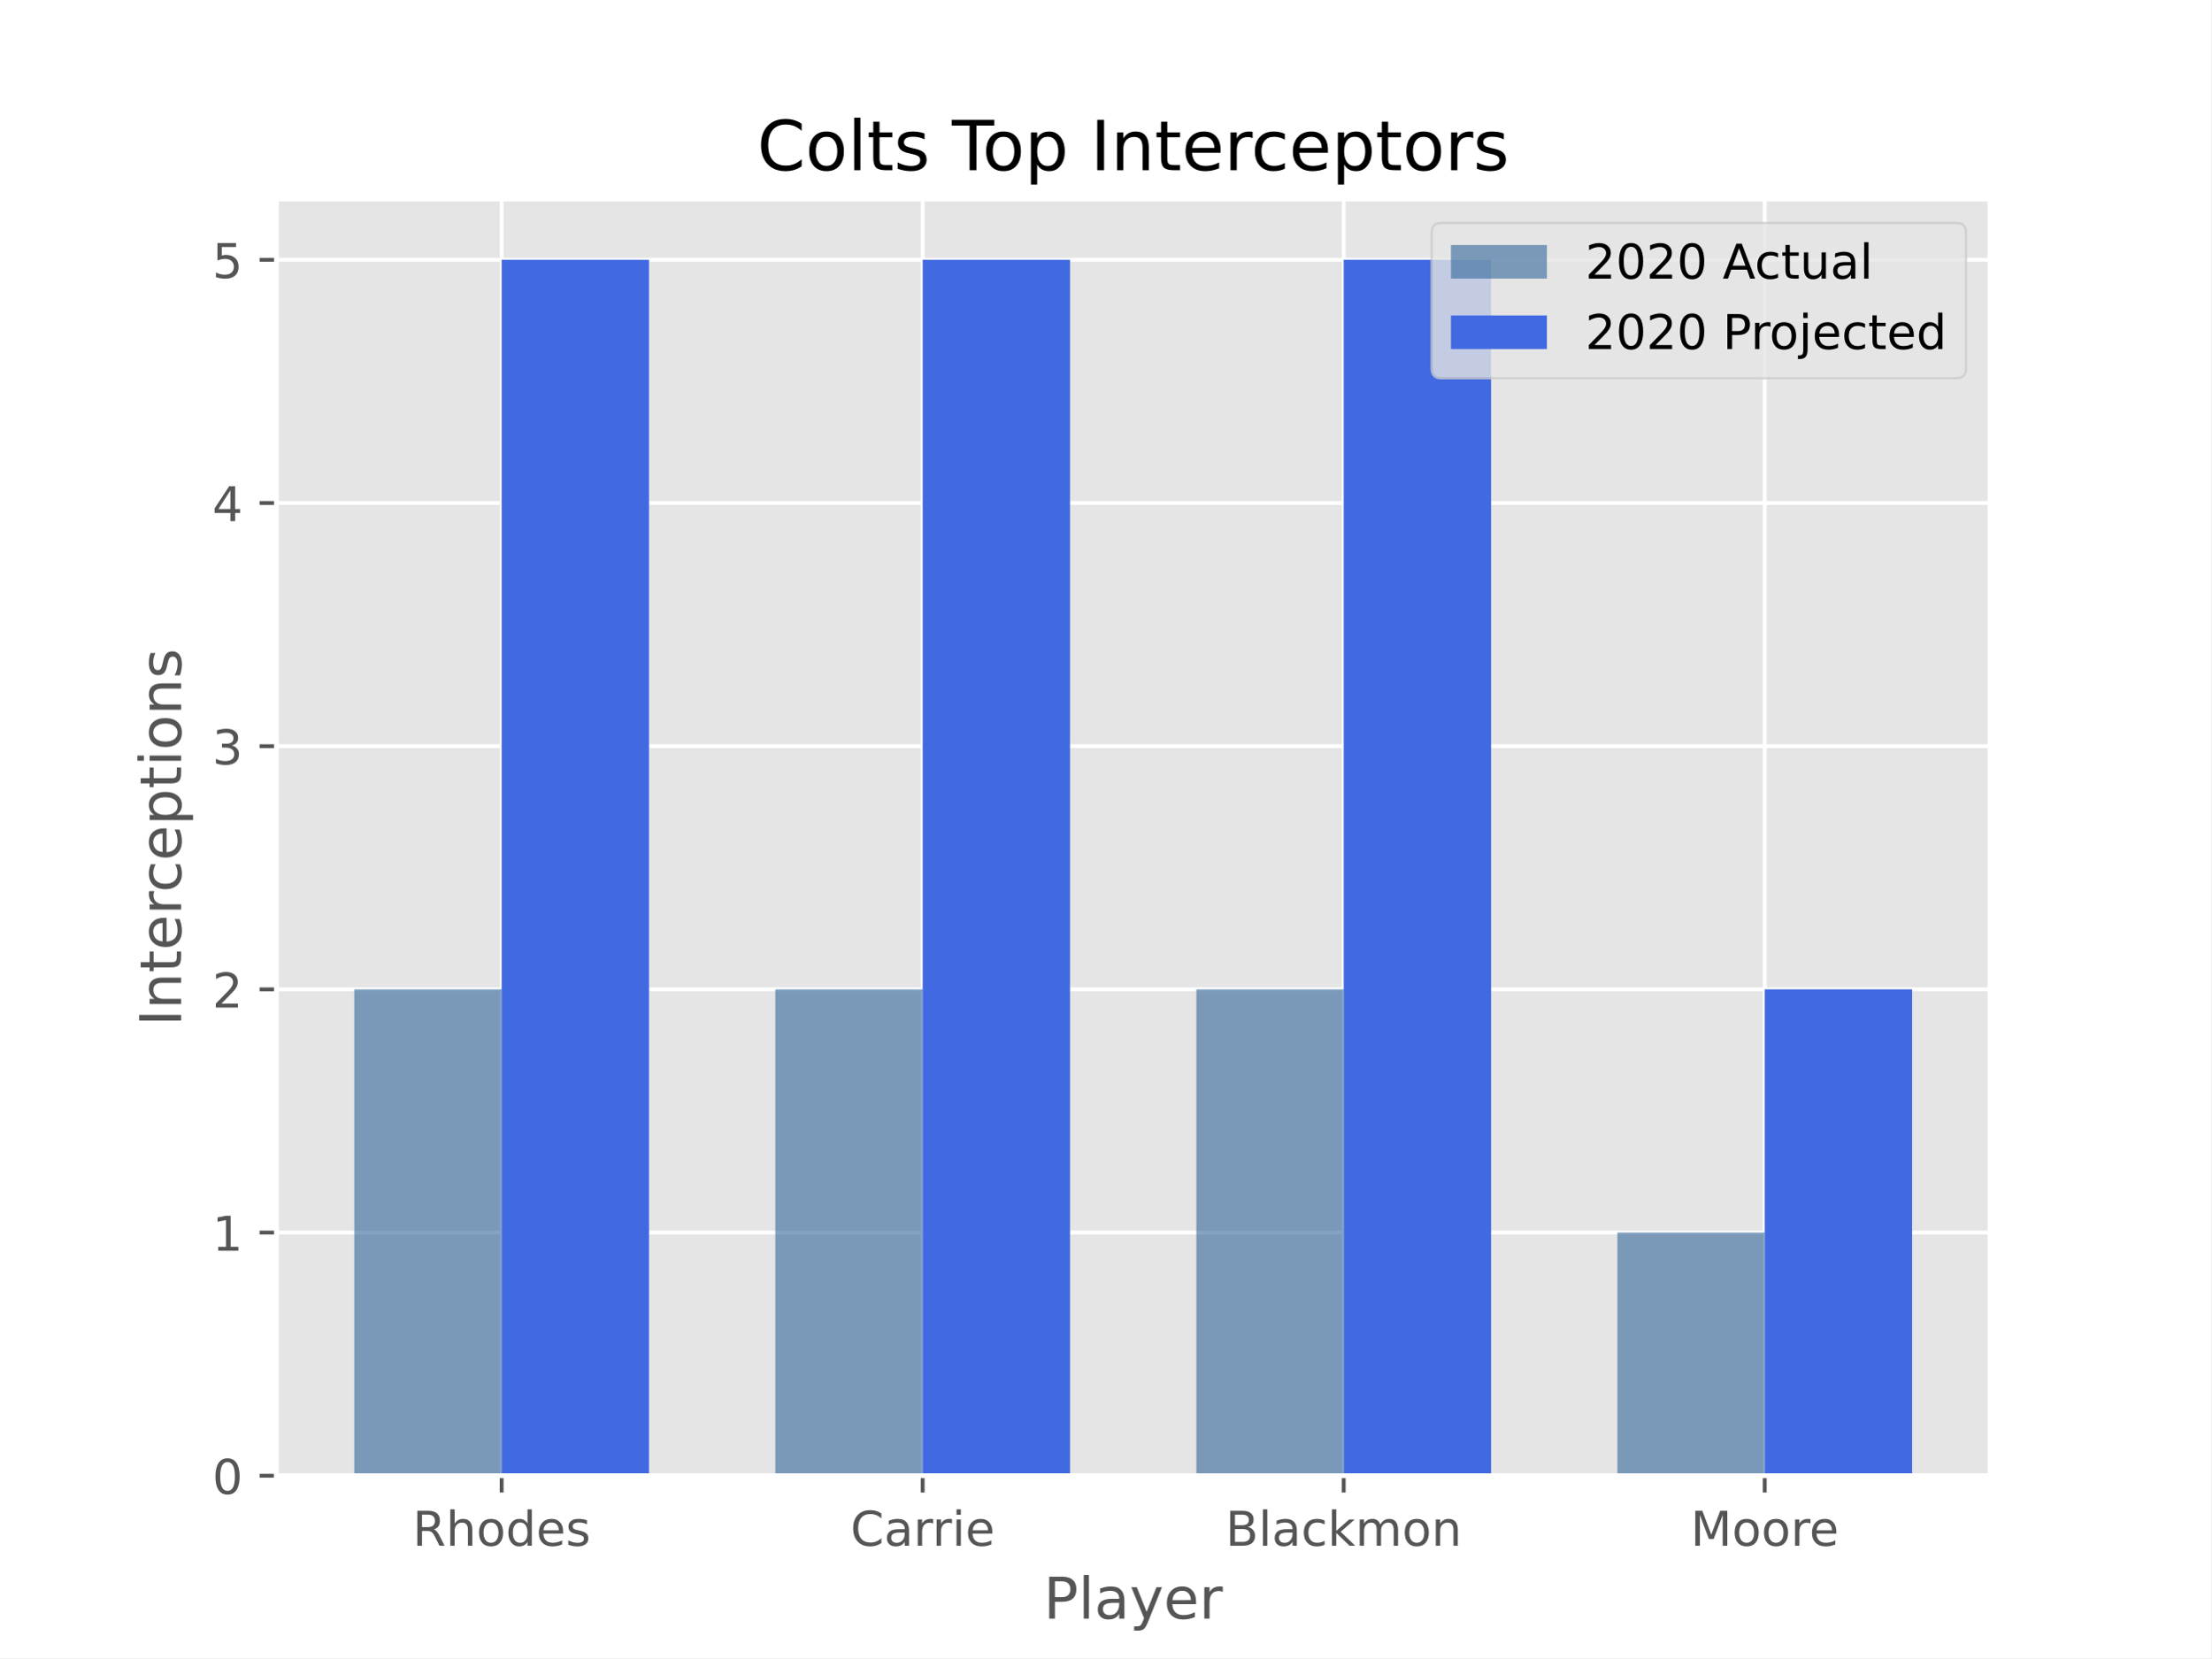
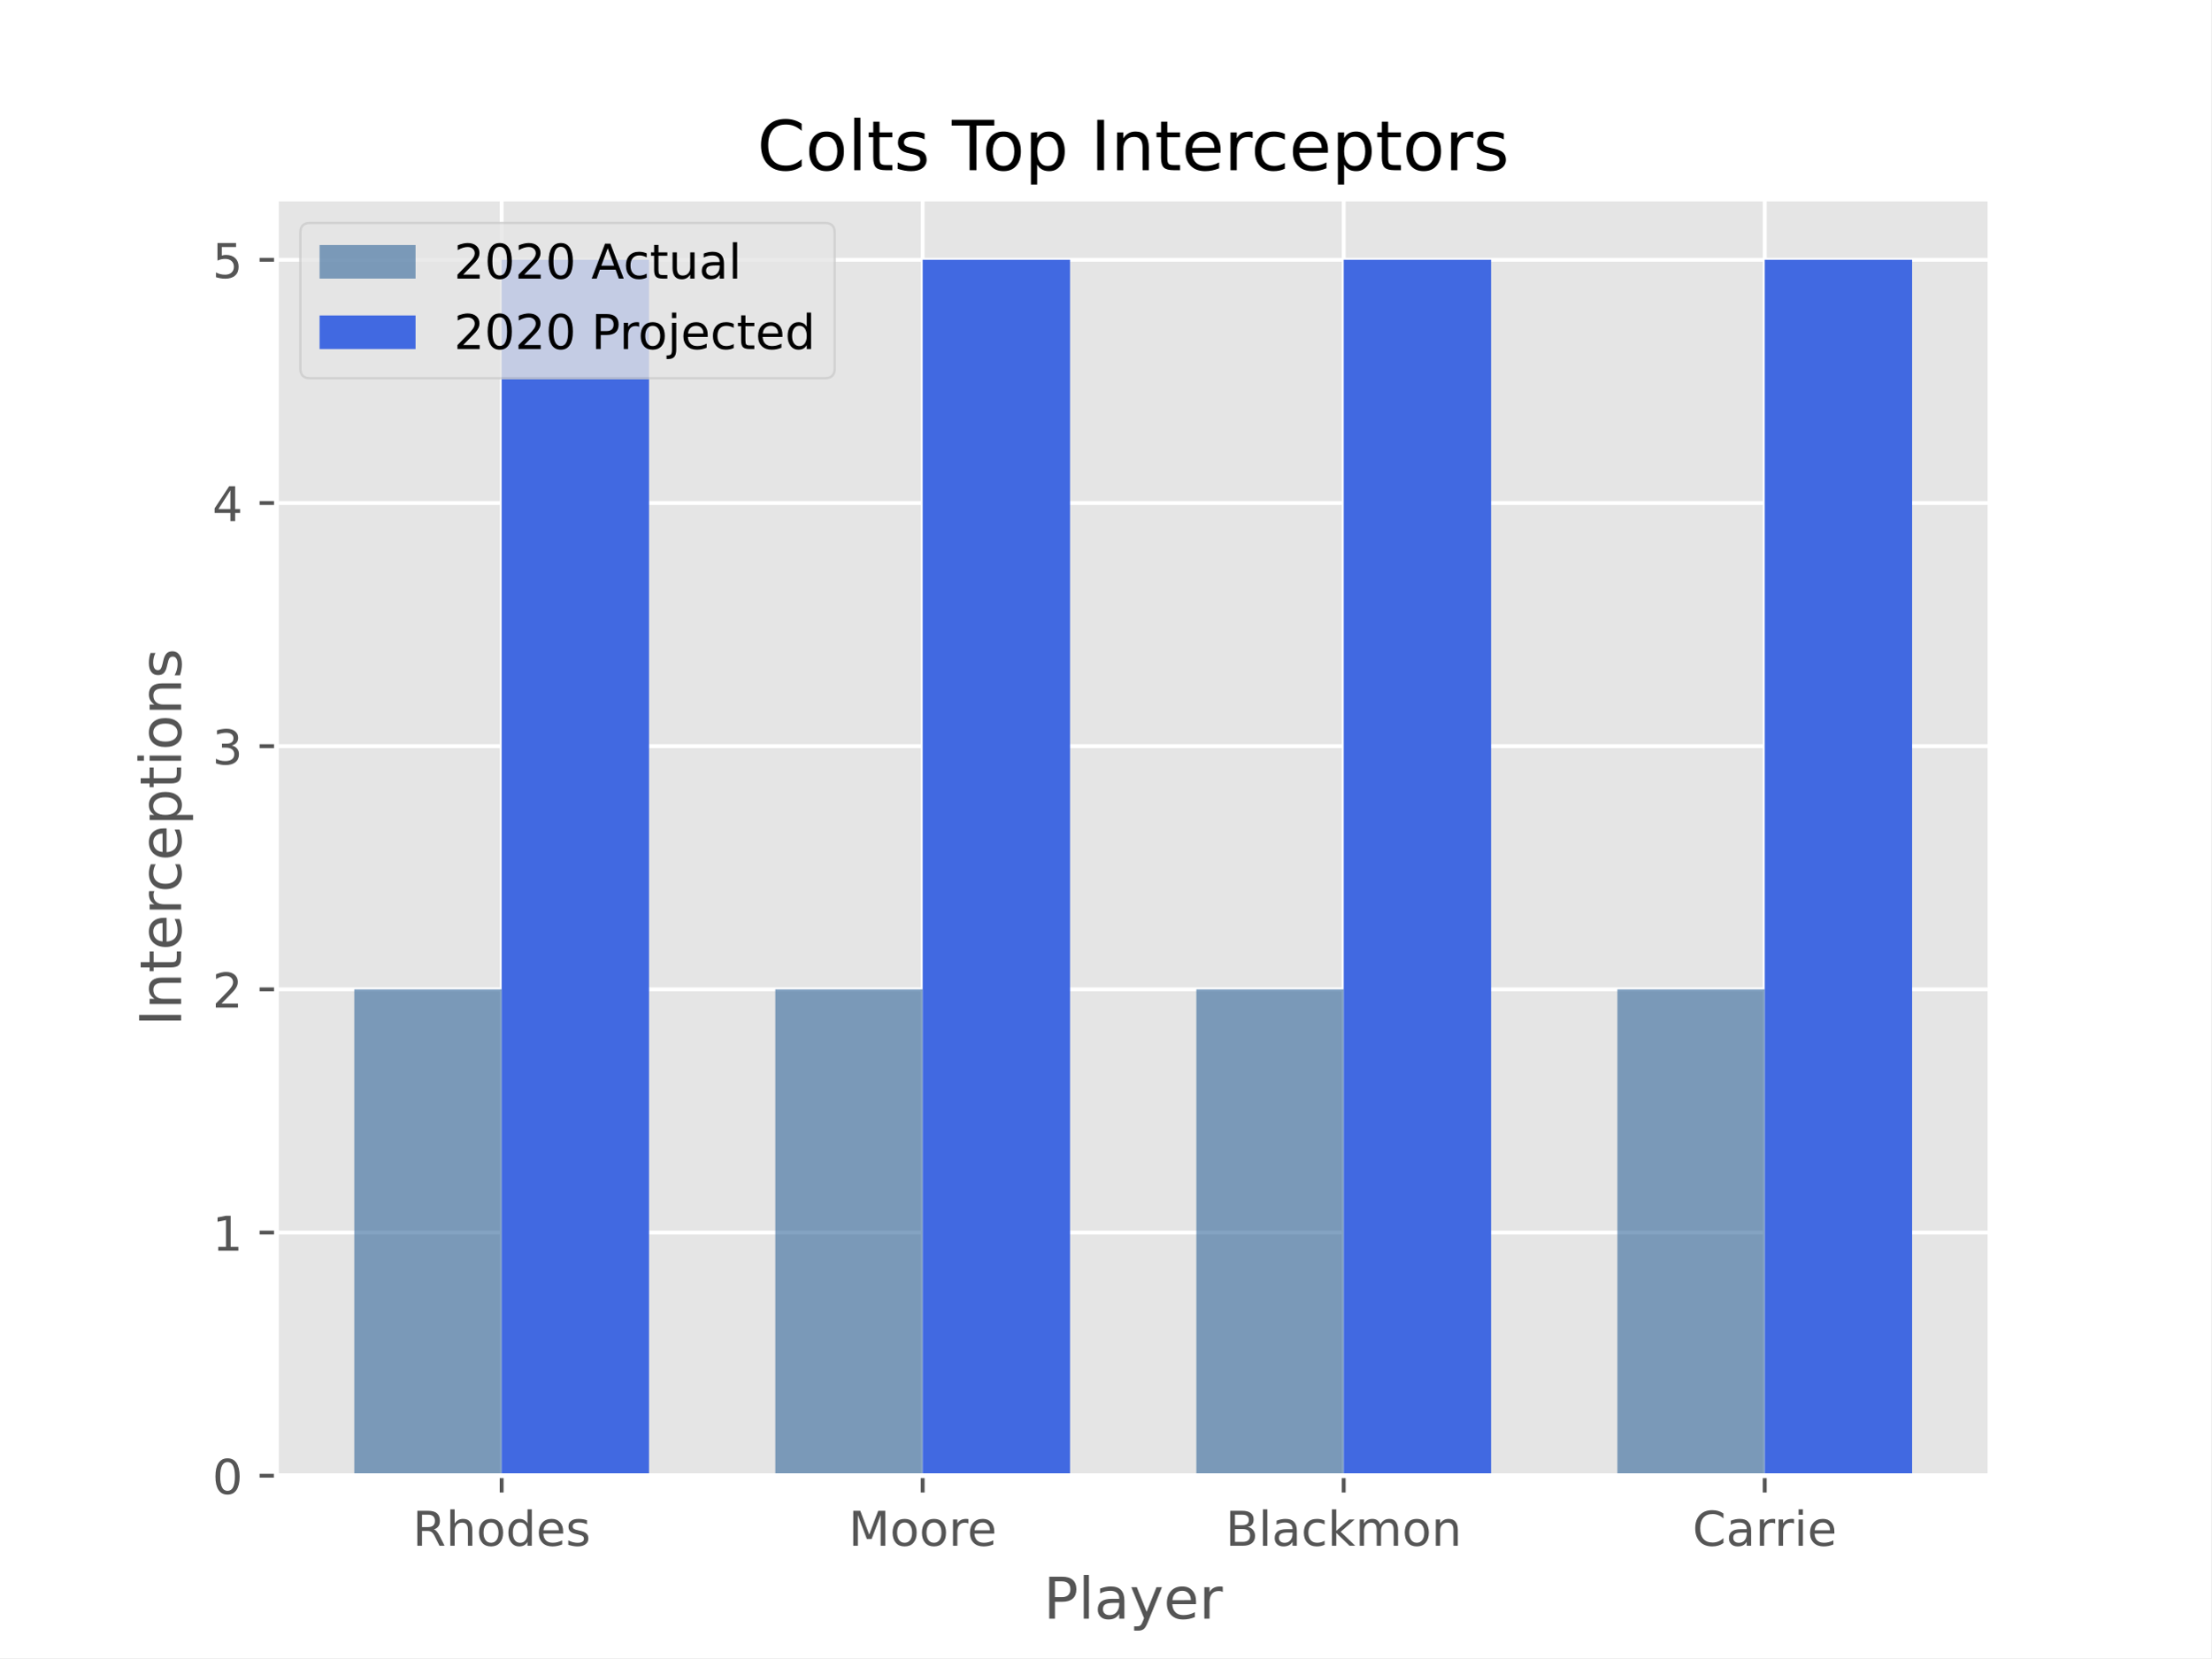
<svg xmlns="http://www.w3.org/2000/svg" xmlns:xlink="http://www.w3.org/1999/xlink" height="345.6pt" version="1.1" viewBox="0 0 460.8 345.6" width="460.8pt">
  <defs>
    <style type="text/css">*{stroke-linecap:butt;stroke-linejoin:round;}</style>
  </defs>
  <g id="figure_1">
    <g id="patch_1">
      <path d="M 0 345.6  L 460.8 345.6  L 460.8 0  L 0 0  z " style="fill:#ffffff;" />
    </g>
    <g id="axes_1">
      <g id="patch_2">
        <path d="M 57.6 307.584  L 414.72 307.584  L 414.72 41.472  L 57.6 41.472  z " style="fill:#e5e5e5;" />
      </g>
      <g id="matplotlib.axis_1">
        <g id="xtick_1">
          <g id="line2d_1">
-             <path clip-path="url(#p388bcff1bb)" d="M 104.543 307.584  L 104.543 41.472  " style="fill:none;stroke:#ffffff;stroke-linecap:square;stroke-width:0.8;" />
+             <path clip-path="url(#p733bdbd121)" d="M 104.543 307.584  L 104.543 41.472  " style="fill:none;stroke:#ffffff;stroke-linecap:square;stroke-width:0.8;" />
          </g>
          <g id="line2d_2">
            <defs>
-               <path d="M 0 0  L 0 3.5  " id="me43c3da1ae" style="stroke:#555555;stroke-width:0.8;" />
-             </defs>
-             <g>
-               <use style="fill:#555555;stroke:#555555;stroke-width:0.8;" x="104.543" xlink:href="#me43c3da1ae" y="307.584" />
+               <path d="M 0 0  L 0 3.5  " id="me37e9d8621" style="stroke:#555555;stroke-width:0.8;" />
+             </defs>
+             <g>
+               <use style="fill:#555555;stroke:#555555;stroke-width:0.8;" x="104.543" xlink:href="#me37e9d8621" y="307.584" />
            </g>
          </g>
          <g id="text_1">
            <g style="fill:#555555;" transform="translate(85.98548 322.1824)scale(0.1 -0.1)">
              <defs>
                <path d="M 44.391 34.188  Q 47.562 33.109 50.562 29.594  Q 53.562 26.078 56.594 19.922  L 66.609 0  L 56 0  L 46.688 18.703  Q 43.062 26.031 39.672 28.422  Q 36.281 30.812 30.422 30.812  L 19.672 30.812  L 19.672 0  L 9.812 0  L 9.812 72.906  L 32.078 72.906  Q 44.578 72.906 50.734 67.672  Q 56.891 62.453 56.891 51.906  Q 56.891 45.016 53.688 40.469  Q 50.484 35.938 44.391 34.188  z M 19.672 64.797  L 19.672 38.922  L 32.078 38.922  Q 39.203 38.922 42.844 42.219  Q 46.484 45.516 46.484 51.906  Q 46.484 58.297 42.844 61.547  Q 39.203 64.797 32.078 64.797  z " id="DejaVuSans-82" />
                <path d="M 54.891 33.016  L 54.891 0  L 45.906 0  L 45.906 32.719  Q 45.906 40.484 42.875 44.328  Q 39.844 48.188 33.797 48.188  Q 26.516 48.188 22.312 43.547  Q 18.109 38.922 18.109 30.906  L 18.109 0  L 9.078 0  L 9.078 75.984  L 18.109 75.984  L 18.109 46.188  Q 21.344 51.125 25.703 53.562  Q 30.078 56 35.797 56  Q 45.219 56 50.047 50.172  Q 54.891 44.344 54.891 33.016  z " id="DejaVuSans-104" />
                <path d="M 30.609 48.391  Q 23.391 48.391 19.188 42.75  Q 14.984 37.109 14.984 27.297  Q 14.984 17.484 19.156 11.844  Q 23.344 6.203 30.609 6.203  Q 37.797 6.203 41.984 11.859  Q 46.188 17.531 46.188 27.297  Q 46.188 37.016 41.984 42.703  Q 37.797 48.391 30.609 48.391  z M 30.609 56  Q 42.328 56 49.016 48.375  Q 55.719 40.766 55.719 27.297  Q 55.719 13.875 49.016 6.219  Q 42.328 -1.422 30.609 -1.422  Q 18.844 -1.422 12.172 6.219  Q 5.516 13.875 5.516 27.297  Q 5.516 40.766 12.172 48.375  Q 18.844 56 30.609 56  z " id="DejaVuSans-111" />
                <path d="M 45.406 46.391  L 45.406 75.984  L 54.391 75.984  L 54.391 0  L 45.406 0  L 45.406 8.203  Q 42.578 3.328 38.25 0.953  Q 33.938 -1.422 27.875 -1.422  Q 17.969 -1.422 11.734 6.484  Q 5.516 14.406 5.516 27.297  Q 5.516 40.188 11.734 48.094  Q 17.969 56 27.875 56  Q 33.938 56 38.25 53.625  Q 42.578 51.266 45.406 46.391  z M 14.797 27.297  Q 14.797 17.391 18.875 11.75  Q 22.953 6.109 30.078 6.109  Q 37.203 6.109 41.297 11.75  Q 45.406 17.391 45.406 27.297  Q 45.406 37.203 41.297 42.844  Q 37.203 48.484 30.078 48.484  Q 22.953 48.484 18.875 42.844  Q 14.797 37.203 14.797 27.297  z " id="DejaVuSans-100" />
                <path d="M 56.203 29.594  L 56.203 25.203  L 14.891 25.203  Q 15.484 15.922 20.484 11.062  Q 25.484 6.203 34.422 6.203  Q 39.594 6.203 44.453 7.469  Q 49.312 8.734 54.109 11.281  L 54.109 2.781  Q 49.266 0.734 44.188 -0.344  Q 39.109 -1.422 33.891 -1.422  Q 20.797 -1.422 13.156 6.188  Q 5.516 13.812 5.516 26.812  Q 5.516 40.234 12.766 48.109  Q 20.016 56 32.328 56  Q 43.359 56 49.781 48.891  Q 56.203 41.797 56.203 29.594  z M 47.219 32.234  Q 47.125 39.594 43.094 43.984  Q 39.062 48.391 32.422 48.391  Q 24.906 48.391 20.391 44.141  Q 15.875 39.891 15.188 32.172  z " id="DejaVuSans-101" />
                <path d="M 44.281 53.078  L 44.281 44.578  Q 40.484 46.531 36.375 47.5  Q 32.281 48.484 27.875 48.484  Q 21.188 48.484 17.844 46.438  Q 14.5 44.391 14.5 40.281  Q 14.5 37.156 16.891 35.375  Q 19.281 33.594 26.516 31.984  L 29.594 31.297  Q 39.156 29.25 43.188 25.516  Q 47.219 21.781 47.219 15.094  Q 47.219 7.469 41.188 3.016  Q 35.156 -1.422 24.609 -1.422  Q 20.219 -1.422 15.453 -0.562  Q 10.688 0.297 5.422 2  L 5.422 11.281  Q 10.406 8.688 15.234 7.391  Q 20.062 6.109 24.812 6.109  Q 31.156 6.109 34.562 8.281  Q 37.984 10.453 37.984 14.406  Q 37.984 18.062 35.516 20.016  Q 33.062 21.969 24.703 23.781  L 21.578 24.516  Q 13.234 26.266 9.516 29.906  Q 5.812 33.547 5.812 39.891  Q 5.812 47.609 11.281 51.797  Q 16.75 56 26.812 56  Q 31.781 56 36.172 55.266  Q 40.578 54.547 44.281 53.078  z " id="DejaVuSans-115" />
              </defs>
              <use xlink:href="#DejaVuSans-82" />
              <use x="69.482" xlink:href="#DejaVuSans-104" />
              <use x="132.861" xlink:href="#DejaVuSans-111" />
              <use x="194.043" xlink:href="#DejaVuSans-100" />
              <use x="257.52" xlink:href="#DejaVuSans-101" />
              <use x="319.043" xlink:href="#DejaVuSans-115" />
            </g>
          </g>
        </g>
        <g id="xtick_2">
          <g id="line2d_3">
-             <path clip-path="url(#p388bcff1bb)" d="M 192.288 307.584  L 192.288 41.472  " style="fill:none;stroke:#ffffff;stroke-linecap:square;stroke-width:0.8;" />
+             <path clip-path="url(#p733bdbd121)" d="M 192.288 307.584  L 192.288 41.472  " style="fill:none;stroke:#ffffff;stroke-linecap:square;stroke-width:0.8;" />
          </g>
          <g id="line2d_4">
            <g>
-               <use style="fill:#555555;stroke:#555555;stroke-width:0.8;" x="192.288" xlink:href="#me43c3da1ae" y="307.584" />
+               <use style="fill:#555555;stroke:#555555;stroke-width:0.8;" x="192.288" xlink:href="#me37e9d8621" y="307.584" />
            </g>
          </g>
          <g id="text_2">
-             <g style="fill:#555555;" transform="translate(177.2432 322.1824)scale(0.1 -0.1)">
-               <defs>
-                 <path d="M 64.406 67.281  L 64.406 56.891  Q 59.422 61.531 53.781 63.812  Q 48.141 66.109 41.797 66.109  Q 29.297 66.109 22.656 58.469  Q 16.016 50.828 16.016 36.375  Q 16.016 21.969 22.656 14.328  Q 29.297 6.688 41.797 6.688  Q 48.141 6.688 53.781 8.984  Q 59.422 11.281 64.406 15.922  L 64.406 5.609  Q 59.234 2.094 53.438 0.328  Q 47.656 -1.422 41.219 -1.422  Q 24.656 -1.422 15.125 8.703  Q 5.609 18.844 5.609 36.375  Q 5.609 53.953 15.125 64.078  Q 24.656 74.219 41.219 74.219  Q 47.75 74.219 53.531 72.484  Q 59.328 70.75 64.406 67.281  z " id="DejaVuSans-67" />
-                 <path d="M 34.281 27.484  Q 23.391 27.484 19.188 25  Q 14.984 22.516 14.984 16.5  Q 14.984 11.719 18.141 8.906  Q 21.297 6.109 26.703 6.109  Q 34.188 6.109 38.703 11.406  Q 43.219 16.703 43.219 25.484  L 43.219 27.484  z M 52.203 31.203  L 52.203 0  L 43.219 0  L 43.219 8.297  Q 40.141 3.328 35.547 0.953  Q 30.953 -1.422 24.312 -1.422  Q 15.922 -1.422 10.953 3.297  Q 6 8.016 6 15.922  Q 6 25.141 12.172 29.828  Q 18.359 34.516 30.609 34.516  L 43.219 34.516  L 43.219 35.406  Q 43.219 41.609 39.141 45  Q 35.062 48.391 27.688 48.391  Q 23 48.391 18.547 47.266  Q 14.109 46.141 10.016 43.891  L 10.016 52.203  Q 14.938 54.109 19.578 55.047  Q 24.219 56 28.609 56  Q 40.484 56 46.344 49.844  Q 52.203 43.703 52.203 31.203  z " id="DejaVuSans-97" />
+             <g style="fill:#555555;" transform="translate(176.8354 322.1824)scale(0.1 -0.1)">
+               <defs>
+                 <path d="M 9.812 72.906  L 24.516 72.906  L 43.109 23.297  L 61.812 72.906  L 76.516 72.906  L 76.516 0  L 66.891 0  L 66.891 64.016  L 48.094 14.016  L 38.188 14.016  L 19.391 64.016  L 19.391 0  L 9.812 0  z " id="DejaVuSans-77" />
                <path d="M 41.109 46.297  Q 39.594 47.172 37.812 47.578  Q 36.031 48 33.891 48  Q 26.266 48 22.188 43.047  Q 18.109 38.094 18.109 28.812  L 18.109 0  L 9.078 0  L 9.078 54.688  L 18.109 54.688  L 18.109 46.188  Q 20.953 51.172 25.484 53.578  Q 30.031 56 36.531 56  Q 37.453 56 38.578 55.875  Q 39.703 55.766 41.062 55.516  z " id="DejaVuSans-114" />
-                 <path d="M 9.422 54.688  L 18.406 54.688  L 18.406 0  L 9.422 0  z M 9.422 75.984  L 18.406 75.984  L 18.406 64.594  L 9.422 64.594  z " id="DejaVuSans-105" />
-               </defs>
-               <use xlink:href="#DejaVuSans-67" />
-               <use x="69.824" xlink:href="#DejaVuSans-97" />
-               <use x="131.104" xlink:href="#DejaVuSans-114" />
-               <use x="170.467" xlink:href="#DejaVuSans-114" />
-               <use x="211.58" xlink:href="#DejaVuSans-105" />
-               <use x="239.363" xlink:href="#DejaVuSans-101" />
+               </defs>
+               <use xlink:href="#DejaVuSans-77" />
+               <use x="86.279" xlink:href="#DejaVuSans-111" />
+               <use x="147.461" xlink:href="#DejaVuSans-111" />
+               <use x="208.643" xlink:href="#DejaVuSans-114" />
+               <use x="247.506" xlink:href="#DejaVuSans-101" />
            </g>
          </g>
        </g>
        <g id="xtick_3">
          <g id="line2d_5">
-             <path clip-path="url(#p388bcff1bb)" d="M 280.032 307.584  L 280.032 41.472  " style="fill:none;stroke:#ffffff;stroke-linecap:square;stroke-width:0.8;" />
+             <path clip-path="url(#p733bdbd121)" d="M 280.032 307.584  L 280.032 41.472  " style="fill:none;stroke:#ffffff;stroke-linecap:square;stroke-width:0.8;" />
          </g>
          <g id="line2d_6">
            <g>
-               <use style="fill:#555555;stroke:#555555;stroke-width:0.8;" x="280.032" xlink:href="#me43c3da1ae" y="307.584" />
+               <use style="fill:#555555;stroke:#555555;stroke-width:0.8;" x="280.032" xlink:href="#me37e9d8621" y="307.584" />
            </g>
          </g>
          <g id="text_3">
            <g style="fill:#555555;" transform="translate(255.4057 322.1824)scale(0.1 -0.1)">
              <defs>
                <path d="M 19.672 34.812  L 19.672 8.109  L 35.5 8.109  Q 43.453 8.109 47.281 11.406  Q 51.125 14.703 51.125 21.484  Q 51.125 28.328 47.281 31.562  Q 43.453 34.812 35.5 34.812  z M 19.672 64.797  L 19.672 42.828  L 34.281 42.828  Q 41.5 42.828 45.031 45.531  Q 48.578 48.25 48.578 53.812  Q 48.578 59.328 45.031 62.062  Q 41.5 64.797 34.281 64.797  z M 9.812 72.906  L 35.016 72.906  Q 46.297 72.906 52.391 68.219  Q 58.5 63.531 58.5 54.891  Q 58.5 48.188 55.375 44.234  Q 52.25 40.281 46.188 39.312  Q 53.469 37.75 57.5 32.781  Q 61.531 27.828 61.531 20.406  Q 61.531 10.641 54.891 5.312  Q 48.25 0 35.984 0  L 9.812 0  z " id="DejaVuSans-66" />
                <path d="M 9.422 75.984  L 18.406 75.984  L 18.406 0  L 9.422 0  z " id="DejaVuSans-108" />
+                 <path d="M 34.281 27.484  Q 23.391 27.484 19.188 25  Q 14.984 22.516 14.984 16.5  Q 14.984 11.719 18.141 8.906  Q 21.297 6.109 26.703 6.109  Q 34.188 6.109 38.703 11.406  Q 43.219 16.703 43.219 25.484  L 43.219 27.484  z M 52.203 31.203  L 52.203 0  L 43.219 0  L 43.219 8.297  Q 40.141 3.328 35.547 0.953  Q 30.953 -1.422 24.312 -1.422  Q 15.922 -1.422 10.953 3.297  Q 6 8.016 6 15.922  Q 6 25.141 12.172 29.828  Q 18.359 34.516 30.609 34.516  L 43.219 34.516  L 43.219 35.406  Q 43.219 41.609 39.141 45  Q 35.062 48.391 27.688 48.391  Q 23 48.391 18.547 47.266  Q 14.109 46.141 10.016 43.891  L 10.016 52.203  Q 14.938 54.109 19.578 55.047  Q 24.219 56 28.609 56  Q 40.484 56 46.344 49.844  Q 52.203 43.703 52.203 31.203  z " id="DejaVuSans-97" />
                <path d="M 48.781 52.594  L 48.781 44.188  Q 44.969 46.297 41.141 47.344  Q 37.312 48.391 33.406 48.391  Q 24.656 48.391 19.812 42.844  Q 14.984 37.312 14.984 27.297  Q 14.984 17.281 19.812 11.734  Q 24.656 6.203 33.406 6.203  Q 37.312 6.203 41.141 7.25  Q 44.969 8.297 48.781 10.406  L 48.781 2.094  Q 45.016 0.344 40.984 -0.531  Q 36.969 -1.422 32.422 -1.422  Q 20.062 -1.422 12.781 6.344  Q 5.516 14.109 5.516 27.297  Q 5.516 40.672 12.859 48.328  Q 20.219 56 33.016 56  Q 37.156 56 41.109 55.141  Q 45.062 54.297 48.781 52.594  z " id="DejaVuSans-99" />
                <path d="M 9.078 75.984  L 18.109 75.984  L 18.109 31.109  L 44.922 54.688  L 56.391 54.688  L 27.391 29.109  L 57.625 0  L 45.906 0  L 18.109 26.703  L 18.109 0  L 9.078 0  z " id="DejaVuSans-107" />
                <path d="M 52 44.188  Q 55.375 50.25 60.062 53.125  Q 64.75 56 71.094 56  Q 79.641 56 84.281 50.016  Q 88.922 44.047 88.922 33.016  L 88.922 0  L 79.891 0  L 79.891 32.719  Q 79.891 40.578 77.094 44.375  Q 74.312 48.188 68.609 48.188  Q 61.625 48.188 57.562 43.547  Q 53.516 38.922 53.516 30.906  L 53.516 0  L 44.484 0  L 44.484 32.719  Q 44.484 40.625 41.703 44.406  Q 38.922 48.188 33.109 48.188  Q 26.219 48.188 22.156 43.531  Q 18.109 38.875 18.109 30.906  L 18.109 0  L 9.078 0  L 9.078 54.688  L 18.109 54.688  L 18.109 46.188  Q 21.188 51.219 25.484 53.609  Q 29.781 56 35.688 56  Q 41.656 56 45.828 52.969  Q 50 49.953 52 44.188  z " id="DejaVuSans-109" />
                <path d="M 54.891 33.016  L 54.891 0  L 45.906 0  L 45.906 32.719  Q 45.906 40.484 42.875 44.328  Q 39.844 48.188 33.797 48.188  Q 26.516 48.188 22.312 43.547  Q 18.109 38.922 18.109 30.906  L 18.109 0  L 9.078 0  L 9.078 54.688  L 18.109 54.688  L 18.109 46.188  Q 21.344 51.125 25.703 53.562  Q 30.078 56 35.797 56  Q 45.219 56 50.047 50.172  Q 54.891 44.344 54.891 33.016  z " id="DejaVuSans-110" />
              </defs>
              <use xlink:href="#DejaVuSans-66" />
              <use x="68.604" xlink:href="#DejaVuSans-108" />
              <use x="96.387" xlink:href="#DejaVuSans-97" />
              <use x="157.666" xlink:href="#DejaVuSans-99" />
              <use x="212.646" xlink:href="#DejaVuSans-107" />
              <use x="270.557" xlink:href="#DejaVuSans-109" />
              <use x="367.969" xlink:href="#DejaVuSans-111" />
              <use x="429.15" xlink:href="#DejaVuSans-110" />
            </g>
          </g>
        </g>
        <g id="xtick_4">
          <g id="line2d_7">
-             <path clip-path="url(#p388bcff1bb)" d="M 367.777 307.584  L 367.777 41.472  " style="fill:none;stroke:#ffffff;stroke-linecap:square;stroke-width:0.8;" />
+             <path clip-path="url(#p733bdbd121)" d="M 367.777 307.584  L 367.777 41.472  " style="fill:none;stroke:#ffffff;stroke-linecap:square;stroke-width:0.8;" />
          </g>
          <g id="line2d_8">
            <g>
-               <use style="fill:#555555;stroke:#555555;stroke-width:0.8;" x="367.777" xlink:href="#me43c3da1ae" y="307.584" />
+               <use style="fill:#555555;stroke:#555555;stroke-width:0.8;" x="367.777" xlink:href="#me37e9d8621" y="307.584" />
            </g>
          </g>
          <g id="text_4">
-             <g style="fill:#555555;" transform="translate(352.3244 322.1824)scale(0.1 -0.1)">
-               <defs>
-                 <path d="M 9.812 72.906  L 24.516 72.906  L 43.109 23.297  L 61.812 72.906  L 76.516 72.906  L 76.516 0  L 66.891 0  L 66.891 64.016  L 48.094 14.016  L 38.188 14.016  L 19.391 64.016  L 19.391 0  L 9.812 0  z " id="DejaVuSans-77" />
-               </defs>
-               <use xlink:href="#DejaVuSans-77" />
-               <use x="86.279" xlink:href="#DejaVuSans-111" />
-               <use x="147.461" xlink:href="#DejaVuSans-111" />
-               <use x="208.643" xlink:href="#DejaVuSans-114" />
-               <use x="247.506" xlink:href="#DejaVuSans-101" />
+             <g style="fill:#555555;" transform="translate(352.7322 322.1824)scale(0.1 -0.1)">
+               <defs>
+                 <path d="M 64.406 67.281  L 64.406 56.891  Q 59.422 61.531 53.781 63.812  Q 48.141 66.109 41.797 66.109  Q 29.297 66.109 22.656 58.469  Q 16.016 50.828 16.016 36.375  Q 16.016 21.969 22.656 14.328  Q 29.297 6.688 41.797 6.688  Q 48.141 6.688 53.781 8.984  Q 59.422 11.281 64.406 15.922  L 64.406 5.609  Q 59.234 2.094 53.438 0.328  Q 47.656 -1.422 41.219 -1.422  Q 24.656 -1.422 15.125 8.703  Q 5.609 18.844 5.609 36.375  Q 5.609 53.953 15.125 64.078  Q 24.656 74.219 41.219 74.219  Q 47.75 74.219 53.531 72.484  Q 59.328 70.75 64.406 67.281  z " id="DejaVuSans-67" />
+                 <path d="M 9.422 54.688  L 18.406 54.688  L 18.406 0  L 9.422 0  z M 9.422 75.984  L 18.406 75.984  L 18.406 64.594  L 9.422 64.594  z " id="DejaVuSans-105" />
+               </defs>
+               <use xlink:href="#DejaVuSans-67" />
+               <use x="69.824" xlink:href="#DejaVuSans-97" />
+               <use x="131.104" xlink:href="#DejaVuSans-114" />
+               <use x="170.467" xlink:href="#DejaVuSans-114" />
+               <use x="211.58" xlink:href="#DejaVuSans-105" />
+               <use x="239.363" xlink:href="#DejaVuSans-101" />
            </g>
          </g>
        </g>
        <g id="text_5">
          <g style="fill:#555555;" transform="translate(217.4888 337.3802)scale(0.12 -0.12)">
            <defs>
              <path d="M 19.672 64.797  L 19.672 37.406  L 32.078 37.406  Q 38.969 37.406 42.719 40.969  Q 46.484 44.531 46.484 51.125  Q 46.484 57.672 42.719 61.234  Q 38.969 64.797 32.078 64.797  z M 9.812 72.906  L 32.078 72.906  Q 44.344 72.906 50.609 67.359  Q 56.891 61.812 56.891 51.125  Q 56.891 40.328 50.609 34.812  Q 44.344 29.297 32.078 29.297  L 19.672 29.297  L 19.672 0  L 9.812 0  z " id="DejaVuSans-80" />
              <path d="M 32.172 -5.078  Q 28.375 -14.844 24.75 -17.812  Q 21.141 -20.797 15.094 -20.797  L 7.906 -20.797  L 7.906 -13.281  L 13.188 -13.281  Q 16.891 -13.281 18.938 -11.516  Q 21 -9.766 23.484 -3.219  L 25.094 0.875  L 2.984 54.688  L 12.5 54.688  L 29.594 11.922  L 46.688 54.688  L 56.203 54.688  z " id="DejaVuSans-121" />
            </defs>
            <use xlink:href="#DejaVuSans-80" />
            <use x="60.303" xlink:href="#DejaVuSans-108" />
            <use x="88.086" xlink:href="#DejaVuSans-97" />
            <use x="149.365" xlink:href="#DejaVuSans-121" />
            <use x="208.545" xlink:href="#DejaVuSans-101" />
            <use x="270.068" xlink:href="#DejaVuSans-114" />
          </g>
        </g>
      </g>
      <g id="matplotlib.axis_2">
        <g id="ytick_1">
          <g id="line2d_9">
-             <path clip-path="url(#p388bcff1bb)" d="M 57.6 307.584  L 414.72 307.584  " style="fill:none;stroke:#ffffff;stroke-linecap:square;stroke-width:0.8;" />
+             <path clip-path="url(#p733bdbd121)" d="M 57.6 307.584  L 414.72 307.584  " style="fill:none;stroke:#ffffff;stroke-linecap:square;stroke-width:0.8;" />
          </g>
          <g id="line2d_10">
            <defs>
-               <path d="M 0 0  L -3.5 0  " id="m985ab83a65" style="stroke:#555555;stroke-width:0.8;" />
-             </defs>
-             <g>
-               <use style="fill:#555555;stroke:#555555;stroke-width:0.8;" x="57.6" xlink:href="#m985ab83a65" y="307.584" />
+               <path d="M 0 0  L -3.5 0  " id="m6128b28cd2" style="stroke:#555555;stroke-width:0.8;" />
+             </defs>
+             <g>
+               <use style="fill:#555555;stroke:#555555;stroke-width:0.8;" x="57.6" xlink:href="#m6128b28cd2" y="307.584" />
            </g>
          </g>
          <g id="text_6">
            <g style="fill:#555555;" transform="translate(44.2375 311.3832)scale(0.1 -0.1)">
              <defs>
                <path d="M 31.781 66.406  Q 24.172 66.406 20.328 58.906  Q 16.5 51.422 16.5 36.375  Q 16.5 21.391 20.328 13.891  Q 24.172 6.391 31.781 6.391  Q 39.453 6.391 43.281 13.891  Q 47.125 21.391 47.125 36.375  Q 47.125 51.422 43.281 58.906  Q 39.453 66.406 31.781 66.406  z M 31.781 74.219  Q 44.047 74.219 50.516 64.516  Q 56.984 54.828 56.984 36.375  Q 56.984 17.969 50.516 8.266  Q 44.047 -1.422 31.781 -1.422  Q 19.531 -1.422 13.062 8.266  Q 6.594 17.969 6.594 36.375  Q 6.594 54.828 13.062 64.516  Q 19.531 74.219 31.781 74.219  z " id="DejaVuSans-48" />
              </defs>
              <use xlink:href="#DejaVuSans-48" />
            </g>
          </g>
        </g>
        <g id="ytick_2">
          <g id="line2d_11">
-             <path clip-path="url(#p388bcff1bb)" d="M 57.6 256.896  L 414.72 256.896  " style="fill:none;stroke:#ffffff;stroke-linecap:square;stroke-width:0.8;" />
+             <path clip-path="url(#p733bdbd121)" d="M 57.6 256.896  L 414.72 256.896  " style="fill:none;stroke:#ffffff;stroke-linecap:square;stroke-width:0.8;" />
          </g>
          <g id="line2d_12">
            <g>
-               <use style="fill:#555555;stroke:#555555;stroke-width:0.8;" x="57.6" xlink:href="#m985ab83a65" y="256.896" />
+               <use style="fill:#555555;stroke:#555555;stroke-width:0.8;" x="57.6" xlink:href="#m6128b28cd2" y="256.896" />
            </g>
          </g>
          <g id="text_7">
            <g style="fill:#555555;" transform="translate(44.2375 260.6952)scale(0.1 -0.1)">
              <defs>
                <path d="M 12.406 8.297  L 28.516 8.297  L 28.516 63.922  L 10.984 60.406  L 10.984 69.391  L 28.422 72.906  L 38.281 72.906  L 38.281 8.297  L 54.391 8.297  L 54.391 0  L 12.406 0  z " id="DejaVuSans-49" />
              </defs>
              <use xlink:href="#DejaVuSans-49" />
            </g>
          </g>
        </g>
        <g id="ytick_3">
          <g id="line2d_13">
-             <path clip-path="url(#p388bcff1bb)" d="M 57.6 206.208  L 414.72 206.208  " style="fill:none;stroke:#ffffff;stroke-linecap:square;stroke-width:0.8;" />
+             <path clip-path="url(#p733bdbd121)" d="M 57.6 206.208  L 414.72 206.208  " style="fill:none;stroke:#ffffff;stroke-linecap:square;stroke-width:0.8;" />
          </g>
          <g id="line2d_14">
            <g>
-               <use style="fill:#555555;stroke:#555555;stroke-width:0.8;" x="57.6" xlink:href="#m985ab83a65" y="206.208" />
+               <use style="fill:#555555;stroke:#555555;stroke-width:0.8;" x="57.6" xlink:href="#m6128b28cd2" y="206.208" />
            </g>
          </g>
          <g id="text_8">
            <g style="fill:#555555;" transform="translate(44.2375 210.0072)scale(0.1 -0.1)">
              <defs>
                <path d="M 19.188 8.297  L 53.609 8.297  L 53.609 0  L 7.328 0  L 7.328 8.297  Q 12.938 14.109 22.625 23.891  Q 32.328 33.688 34.812 36.531  Q 39.547 41.844 41.422 45.531  Q 43.312 49.219 43.312 52.781  Q 43.312 58.594 39.234 62.25  Q 35.156 65.922 28.609 65.922  Q 23.969 65.922 18.812 64.312  Q 13.672 62.703 7.812 59.422  L 7.812 69.391  Q 13.766 71.781 18.938 73  Q 24.125 74.219 28.422 74.219  Q 39.75 74.219 46.484 68.547  Q 53.219 62.891 53.219 53.422  Q 53.219 48.922 51.531 44.891  Q 49.859 40.875 45.406 35.406  Q 44.188 33.984 37.641 27.219  Q 31.109 20.453 19.188 8.297  z " id="DejaVuSans-50" />
              </defs>
              <use xlink:href="#DejaVuSans-50" />
            </g>
          </g>
        </g>
        <g id="ytick_4">
          <g id="line2d_15">
-             <path clip-path="url(#p388bcff1bb)" d="M 57.6 155.52  L 414.72 155.52  " style="fill:none;stroke:#ffffff;stroke-linecap:square;stroke-width:0.8;" />
+             <path clip-path="url(#p733bdbd121)" d="M 57.6 155.52  L 414.72 155.52  " style="fill:none;stroke:#ffffff;stroke-linecap:square;stroke-width:0.8;" />
          </g>
          <g id="line2d_16">
            <g>
-               <use style="fill:#555555;stroke:#555555;stroke-width:0.8;" x="57.6" xlink:href="#m985ab83a65" y="155.52" />
+               <use style="fill:#555555;stroke:#555555;stroke-width:0.8;" x="57.6" xlink:href="#m6128b28cd2" y="155.52" />
            </g>
          </g>
          <g id="text_9">
            <g style="fill:#555555;" transform="translate(44.2375 159.3192)scale(0.1 -0.1)">
              <defs>
                <path d="M 40.578 39.312  Q 47.656 37.797 51.625 33  Q 55.609 28.219 55.609 21.188  Q 55.609 10.406 48.188 4.484  Q 40.766 -1.422 27.094 -1.422  Q 22.516 -1.422 17.656 -0.516  Q 12.797 0.391 7.625 2.203  L 7.625 11.719  Q 11.719 9.328 16.594 8.109  Q 21.484 6.891 26.812 6.891  Q 36.078 6.891 40.938 10.547  Q 45.797 14.203 45.797 21.188  Q 45.797 27.641 41.281 31.266  Q 36.766 34.906 28.719 34.906  L 20.219 34.906  L 20.219 43.016  L 29.109 43.016  Q 36.375 43.016 40.234 45.922  Q 44.094 48.828 44.094 54.297  Q 44.094 59.906 40.109 62.906  Q 36.141 65.922 28.719 65.922  Q 24.656 65.922 20.016 65.031  Q 15.375 64.156 9.812 62.312  L 9.812 71.094  Q 15.438 72.656 20.344 73.438  Q 25.25 74.219 29.594 74.219  Q 40.828 74.219 47.359 69.109  Q 53.906 64.016 53.906 55.328  Q 53.906 49.266 50.438 45.094  Q 46.969 40.922 40.578 39.312  z " id="DejaVuSans-51" />
              </defs>
              <use xlink:href="#DejaVuSans-51" />
            </g>
          </g>
        </g>
        <g id="ytick_5">
          <g id="line2d_17">
-             <path clip-path="url(#p388bcff1bb)" d="M 57.6 104.832  L 414.72 104.832  " style="fill:none;stroke:#ffffff;stroke-linecap:square;stroke-width:0.8;" />
+             <path clip-path="url(#p733bdbd121)" d="M 57.6 104.832  L 414.72 104.832  " style="fill:none;stroke:#ffffff;stroke-linecap:square;stroke-width:0.8;" />
          </g>
          <g id="line2d_18">
            <g>
-               <use style="fill:#555555;stroke:#555555;stroke-width:0.8;" x="57.6" xlink:href="#m985ab83a65" y="104.832" />
+               <use style="fill:#555555;stroke:#555555;stroke-width:0.8;" x="57.6" xlink:href="#m6128b28cd2" y="104.832" />
            </g>
          </g>
          <g id="text_10">
            <g style="fill:#555555;" transform="translate(44.2375 108.6312)scale(0.1 -0.1)">
              <defs>
                <path d="M 37.797 64.312  L 12.891 25.391  L 37.797 25.391  z M 35.203 72.906  L 47.609 72.906  L 47.609 25.391  L 58.016 25.391  L 58.016 17.188  L 47.609 17.188  L 47.609 0  L 37.797 0  L 37.797 17.188  L 4.891 17.188  L 4.891 26.703  z " id="DejaVuSans-52" />
              </defs>
              <use xlink:href="#DejaVuSans-52" />
            </g>
          </g>
        </g>
        <g id="ytick_6">
          <g id="line2d_19">
-             <path clip-path="url(#p388bcff1bb)" d="M 57.6 54.144  L 414.72 54.144  " style="fill:none;stroke:#ffffff;stroke-linecap:square;stroke-width:0.8;" />
+             <path clip-path="url(#p733bdbd121)" d="M 57.6 54.144  L 414.72 54.144  " style="fill:none;stroke:#ffffff;stroke-linecap:square;stroke-width:0.8;" />
          </g>
          <g id="line2d_20">
            <g>
-               <use style="fill:#555555;stroke:#555555;stroke-width:0.8;" x="57.6" xlink:href="#m985ab83a65" y="54.144" />
+               <use style="fill:#555555;stroke:#555555;stroke-width:0.8;" x="57.6" xlink:href="#m6128b28cd2" y="54.144" />
            </g>
          </g>
          <g id="text_11">
            <g style="fill:#555555;" transform="translate(44.2375 57.94322)scale(0.1 -0.1)">
              <defs>
                <path d="M 10.797 72.906  L 49.516 72.906  L 49.516 64.594  L 19.828 64.594  L 19.828 46.734  Q 21.969 47.469 24.109 47.828  Q 26.266 48.188 28.422 48.188  Q 40.625 48.188 47.75 41.5  Q 54.891 34.812 54.891 23.391  Q 54.891 11.625 47.562 5.094  Q 40.234 -1.422 26.906 -1.422  Q 22.312 -1.422 17.547 -0.641  Q 12.797 0.141 7.719 1.703  L 7.719 11.625  Q 12.109 9.234 16.797 8.062  Q 21.484 6.891 26.703 6.891  Q 35.156 6.891 40.078 11.328  Q 45.016 15.766 45.016 23.391  Q 45.016 31 40.078 35.438  Q 35.156 39.891 26.703 39.891  Q 22.75 39.891 18.812 39.016  Q 14.891 38.141 10.797 36.281  z " id="DejaVuSans-53" />
              </defs>
              <use xlink:href="#DejaVuSans-53" />
            </g>
          </g>
        </g>
        <g id="text_12">
          <g style="fill:#555555;" transform="translate(37.74188 213.8946)rotate(-90)scale(0.12 -0.12)">
            <defs>
              <path d="M 9.812 72.906  L 19.672 72.906  L 19.672 0  L 9.812 0  z " id="DejaVuSans-73" />
              <path d="M 18.312 70.219  L 18.312 54.688  L 36.812 54.688  L 36.812 47.703  L 18.312 47.703  L 18.312 18.016  Q 18.312 11.328 20.141 9.422  Q 21.969 7.516 27.594 7.516  L 36.812 7.516  L 36.812 0  L 27.594 0  Q 17.188 0 13.234 3.875  Q 9.281 7.766 9.281 18.016  L 9.281 47.703  L 2.688 47.703  L 2.688 54.688  L 9.281 54.688  L 9.281 70.219  z " id="DejaVuSans-116" />
              <path d="M 18.109 8.203  L 18.109 -20.797  L 9.078 -20.797  L 9.078 54.688  L 18.109 54.688  L 18.109 46.391  Q 20.953 51.266 25.266 53.625  Q 29.594 56 35.594 56  Q 45.562 56 51.781 48.094  Q 58.016 40.188 58.016 27.297  Q 58.016 14.406 51.781 6.484  Q 45.562 -1.422 35.594 -1.422  Q 29.594 -1.422 25.266 0.953  Q 20.953 3.328 18.109 8.203  z M 48.688 27.297  Q 48.688 37.203 44.609 42.844  Q 40.531 48.484 33.406 48.484  Q 26.266 48.484 22.188 42.844  Q 18.109 37.203 18.109 27.297  Q 18.109 17.391 22.188 11.75  Q 26.266 6.109 33.406 6.109  Q 40.531 6.109 44.609 11.75  Q 48.688 17.391 48.688 27.297  z " id="DejaVuSans-112" />
            </defs>
            <use xlink:href="#DejaVuSans-73" />
            <use x="29.492" xlink:href="#DejaVuSans-110" />
            <use x="92.871" xlink:href="#DejaVuSans-116" />
            <use x="132.08" xlink:href="#DejaVuSans-101" />
            <use x="193.604" xlink:href="#DejaVuSans-114" />
            <use x="232.467" xlink:href="#DejaVuSans-99" />
            <use x="287.447" xlink:href="#DejaVuSans-101" />
            <use x="348.971" xlink:href="#DejaVuSans-112" />
            <use x="412.447" xlink:href="#DejaVuSans-116" />
            <use x="451.656" xlink:href="#DejaVuSans-105" />
            <use x="479.439" xlink:href="#DejaVuSans-111" />
            <use x="540.621" xlink:href="#DejaVuSans-110" />
            <use x="604" xlink:href="#DejaVuSans-115" />
          </g>
        </g>
      </g>
      <g id="patch_3">
-         <path clip-path="url(#p388bcff1bb)" d="M 73.833 307.584  L 104.543 307.584  L 104.543 206.208  L 73.833 206.208  z " style="fill:#336699;fill-opacity:0.6;" />
+         <path clip-path="url(#p733bdbd121)" d="M 73.833 307.584  L 104.543 307.584  L 104.543 206.208  L 73.833 206.208  z " style="fill:#336699;fill-opacity:0.6;" />
      </g>
      <g id="patch_4">
-         <path clip-path="url(#p388bcff1bb)" d="M 161.577 307.584  L 192.288 307.584  L 192.288 206.208  L 161.577 206.208  z " style="fill:#336699;fill-opacity:0.6;" />
+         <path clip-path="url(#p733bdbd121)" d="M 161.577 307.584  L 192.288 307.584  L 192.288 206.208  L 161.577 206.208  z " style="fill:#336699;fill-opacity:0.6;" />
      </g>
      <g id="patch_5">
-         <path clip-path="url(#p388bcff1bb)" d="M 249.322 307.584  L 280.032 307.584  L 280.032 206.208  L 249.322 206.208  z " style="fill:#336699;fill-opacity:0.6;" />
+         <path clip-path="url(#p733bdbd121)" d="M 249.322 307.584  L 280.032 307.584  L 280.032 206.208  L 249.322 206.208  z " style="fill:#336699;fill-opacity:0.6;" />
      </g>
      <g id="patch_6">
-         <path clip-path="url(#p388bcff1bb)" d="M 337.066 307.584  L 367.777 307.584  L 367.777 256.896  L 337.066 256.896  z " style="fill:#336699;fill-opacity:0.6;" />
+         <path clip-path="url(#p733bdbd121)" d="M 337.066 307.584  L 367.777 307.584  L 367.777 206.208  L 337.066 206.208  z " style="fill:#336699;fill-opacity:0.6;" />
      </g>
      <g id="patch_7">
-         <path clip-path="url(#p388bcff1bb)" d="M 104.543 307.584  L 135.254 307.584  L 135.254 54.144  L 104.543 54.144  z " style="fill:#4169e1;" />
+         <path clip-path="url(#p733bdbd121)" d="M 104.543 307.584  L 135.254 307.584  L 135.254 54.144  L 104.543 54.144  z " style="fill:#4169e1;" />
      </g>
      <g id="patch_8">
-         <path clip-path="url(#p388bcff1bb)" d="M 192.288 307.584  L 222.998 307.584  L 222.998 54.144  L 192.288 54.144  z " style="fill:#4169e1;" />
+         <path clip-path="url(#p733bdbd121)" d="M 192.288 307.584  L 222.998 307.584  L 222.998 54.144  L 192.288 54.144  z " style="fill:#4169e1;" />
      </g>
      <g id="patch_9">
-         <path clip-path="url(#p388bcff1bb)" d="M 280.032 307.584  L 310.743 307.584  L 310.743 54.144  L 280.032 54.144  z " style="fill:#4169e1;" />
+         <path clip-path="url(#p733bdbd121)" d="M 280.032 307.584  L 310.743 307.584  L 310.743 54.144  L 280.032 54.144  z " style="fill:#4169e1;" />
      </g>
      <g id="patch_10">
-         <path clip-path="url(#p388bcff1bb)" d="M 367.777 307.584  L 398.487 307.584  L 398.487 206.208  L 367.777 206.208  z " style="fill:#4169e1;" />
+         <path clip-path="url(#p733bdbd121)" d="M 367.777 307.584  L 398.487 307.584  L 398.487 54.144  L 367.777 54.144  z " style="fill:#4169e1;" />
      </g>
      <g id="patch_11">
        <path d="M 57.6 307.584  L 57.6 41.472  " style="fill:none;stroke:#ffffff;stroke-linecap:square;stroke-linejoin:miter;" />
      </g>
      <g id="patch_12">
        <path d="M 414.72 307.584  L 414.72 41.472  " style="fill:none;stroke:#ffffff;stroke-linecap:square;stroke-linejoin:miter;" />
      </g>
      <g id="patch_13">
        <path d="M 57.6 307.584  L 414.72 307.584  " style="fill:none;stroke:#ffffff;stroke-linecap:square;stroke-linejoin:miter;" />
      </g>
      <g id="patch_14">
        <path d="M 57.6 41.472  L 414.72 41.472  " style="fill:none;stroke:#ffffff;stroke-linecap:square;stroke-linejoin:miter;" />
      </g>
      <g id="text_13">
        <g transform="translate(157.7902 35.472)scale(0.144 -0.144)">
          <defs>
            <path id="DejaVuSans-32" />
            <path d="M -0.297 72.906  L 61.375 72.906  L 61.375 64.594  L 35.5 64.594  L 35.5 0  L 25.594 0  L 25.594 64.594  L -0.297 64.594  z " id="DejaVuSans-84" />
          </defs>
          <use xlink:href="#DejaVuSans-67" />
          <use x="69.824" xlink:href="#DejaVuSans-111" />
          <use x="131.006" xlink:href="#DejaVuSans-108" />
          <use x="158.789" xlink:href="#DejaVuSans-116" />
          <use x="197.998" xlink:href="#DejaVuSans-115" />
          <use x="250.098" xlink:href="#DejaVuSans-32" />
          <use x="281.885" xlink:href="#DejaVuSans-84" />
          <use x="325.969" xlink:href="#DejaVuSans-111" />
          <use x="387.15" xlink:href="#DejaVuSans-112" />
          <use x="450.627" xlink:href="#DejaVuSans-32" />
          <use x="482.414" xlink:href="#DejaVuSans-73" />
          <use x="511.906" xlink:href="#DejaVuSans-110" />
          <use x="575.285" xlink:href="#DejaVuSans-116" />
          <use x="614.494" xlink:href="#DejaVuSans-101" />
          <use x="676.018" xlink:href="#DejaVuSans-114" />
          <use x="714.881" xlink:href="#DejaVuSans-99" />
          <use x="769.861" xlink:href="#DejaVuSans-101" />
          <use x="831.385" xlink:href="#DejaVuSans-112" />
          <use x="894.861" xlink:href="#DejaVuSans-116" />
          <use x="934.07" xlink:href="#DejaVuSans-111" />
          <use x="995.252" xlink:href="#DejaVuSans-114" />
          <use x="1036.365" xlink:href="#DejaVuSans-115" />
        </g>
      </g>
      <g id="legend_1">
        <g id="patch_15">
-           <path d="M 300.381 78.828  L 407.72 78.828  Q 409.72 78.828 409.72 76.828  L 409.72 48.472  Q 409.72 46.472 407.72 46.472  L 300.381 46.472  Q 298.381 46.472 298.381 48.472  L 298.381 76.828  Q 298.381 78.828 300.381 78.828  z " style="fill:#e5e5e5;opacity:0.8;stroke:#cccccc;stroke-linejoin:miter;stroke-width:0.5;" />
+           <path d="M 64.6 78.828  L 171.939 78.828  Q 173.939 78.828 173.939 76.828  L 173.939 48.472  Q 173.939 46.472 171.939 46.472  L 64.6 46.472  Q 62.6 46.472 62.6 48.472  L 62.6 76.828  Q 62.6 78.828 64.6 78.828  z " style="fill:#e5e5e5;opacity:0.8;stroke:#cccccc;stroke-linejoin:miter;stroke-width:0.5;" />
        </g>
        <g id="patch_16">
-           <path d="M 302.381 58.07  L 322.381 58.07  L 322.381 51.07  L 302.381 51.07  z " style="fill:#336699;fill-opacity:0.6;" />
+           <path d="M 66.6 58.07  L 86.6 58.07  L 86.6 51.07  L 66.6 51.07  z " style="fill:#336699;fill-opacity:0.6;" />
        </g>
        <g id="text_14">
-           <g transform="translate(330.3809 58.07044)scale(0.1 -0.1)">
+           <g transform="translate(94.6 58.07044)scale(0.1 -0.1)">
            <defs>
              <path d="M 34.188 63.188  L 20.797 26.906  L 47.609 26.906  z M 28.609 72.906  L 39.797 72.906  L 67.578 0  L 57.328 0  L 50.688 18.703  L 17.828 18.703  L 11.188 0  L 0.781 0  z " id="DejaVuSans-65" />
              <path d="M 8.5 21.578  L 8.5 54.688  L 17.484 54.688  L 17.484 21.922  Q 17.484 14.156 20.5 10.266  Q 23.531 6.391 29.594 6.391  Q 36.859 6.391 41.078 11.031  Q 45.312 15.672 45.312 23.688  L 45.312 54.688  L 54.297 54.688  L 54.297 0  L 45.312 0  L 45.312 8.406  Q 42.047 3.422 37.719 1  Q 33.406 -1.422 27.688 -1.422  Q 18.266 -1.422 13.375 4.438  Q 8.5 10.297 8.5 21.578  z M 31.109 56  z " id="DejaVuSans-117" />
            </defs>
            <use xlink:href="#DejaVuSans-50" />
            <use x="63.623" xlink:href="#DejaVuSans-48" />
            <use x="127.246" xlink:href="#DejaVuSans-50" />
            <use x="190.869" xlink:href="#DejaVuSans-48" />
            <use x="254.492" xlink:href="#DejaVuSans-32" />
            <use x="286.279" xlink:href="#DejaVuSans-65" />
            <use x="352.938" xlink:href="#DejaVuSans-99" />
            <use x="407.918" xlink:href="#DejaVuSans-116" />
            <use x="447.127" xlink:href="#DejaVuSans-117" />
            <use x="510.506" xlink:href="#DejaVuSans-97" />
            <use x="571.785" xlink:href="#DejaVuSans-108" />
          </g>
        </g>
        <g id="patch_17">
-           <path d="M 302.381 72.749  L 322.381 72.749  L 322.381 65.749  L 302.381 65.749  z " style="fill:#4169e1;" />
+           <path d="M 66.6 72.749  L 86.6 72.749  L 86.6 65.749  L 66.6 65.749  z " style="fill:#4169e1;" />
        </g>
        <g id="text_15">
-           <g transform="translate(330.3809 72.74856)scale(0.1 -0.1)">
+           <g transform="translate(94.6 72.74856)scale(0.1 -0.1)">
            <defs>
              <path d="M 9.422 54.688  L 18.406 54.688  L 18.406 -0.984  Q 18.406 -11.422 14.422 -16.109  Q 10.453 -20.797 1.609 -20.797  L -1.812 -20.797  L -1.812 -13.188  L 0.594 -13.188  Q 5.719 -13.188 7.562 -10.812  Q 9.422 -8.453 9.422 -0.984  z M 9.422 75.984  L 18.406 75.984  L 18.406 64.594  L 9.422 64.594  z " id="DejaVuSans-106" />
            </defs>
            <use xlink:href="#DejaVuSans-50" />
            <use x="63.623" xlink:href="#DejaVuSans-48" />
            <use x="127.246" xlink:href="#DejaVuSans-50" />
            <use x="190.869" xlink:href="#DejaVuSans-48" />
            <use x="254.492" xlink:href="#DejaVuSans-32" />
            <use x="286.279" xlink:href="#DejaVuSans-80" />
            <use x="344.832" xlink:href="#DejaVuSans-114" />
            <use x="383.695" xlink:href="#DejaVuSans-111" />
            <use x="444.877" xlink:href="#DejaVuSans-106" />
            <use x="472.66" xlink:href="#DejaVuSans-101" />
            <use x="534.184" xlink:href="#DejaVuSans-99" />
            <use x="589.164" xlink:href="#DejaVuSans-116" />
            <use x="628.373" xlink:href="#DejaVuSans-101" />
            <use x="689.896" xlink:href="#DejaVuSans-100" />
          </g>
        </g>
      </g>
    </g>
  </g>
  <defs>
-     <clipPath id="p388bcff1bb">
+     <clipPath id="p733bdbd121">
      <rect height="266.112" width="357.12" x="57.6" y="41.472" />
    </clipPath>
  </defs>
</svg>
